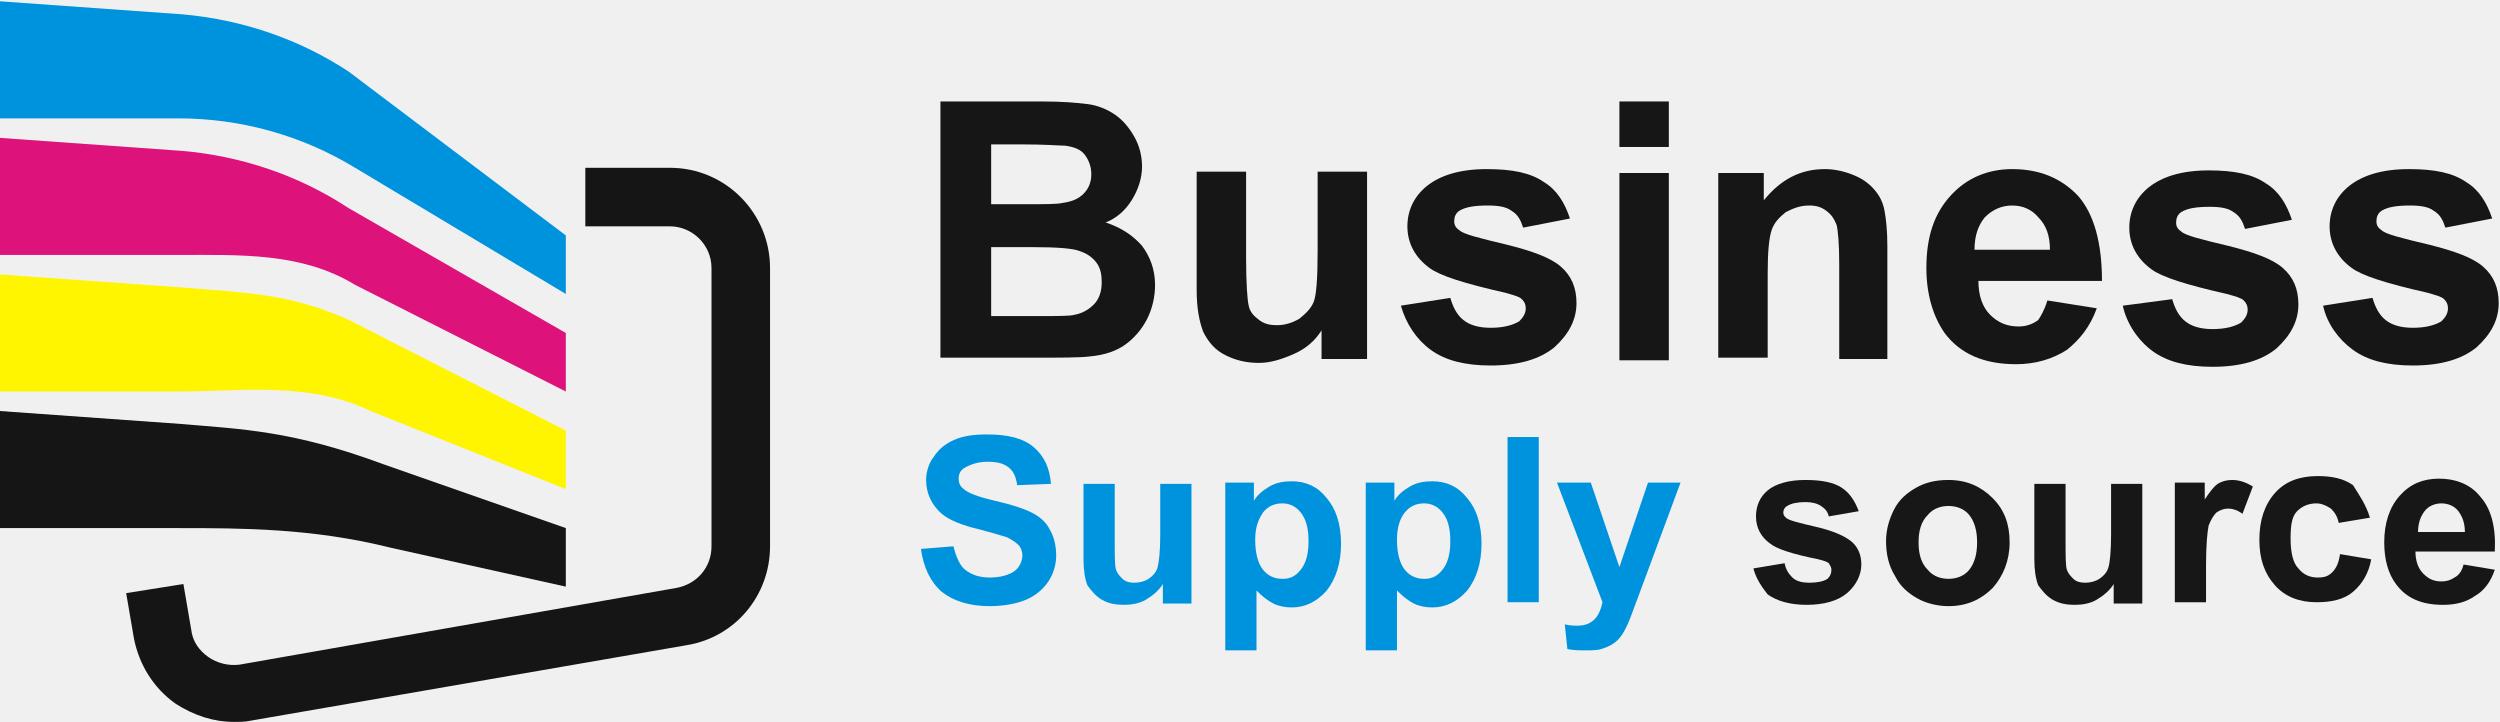
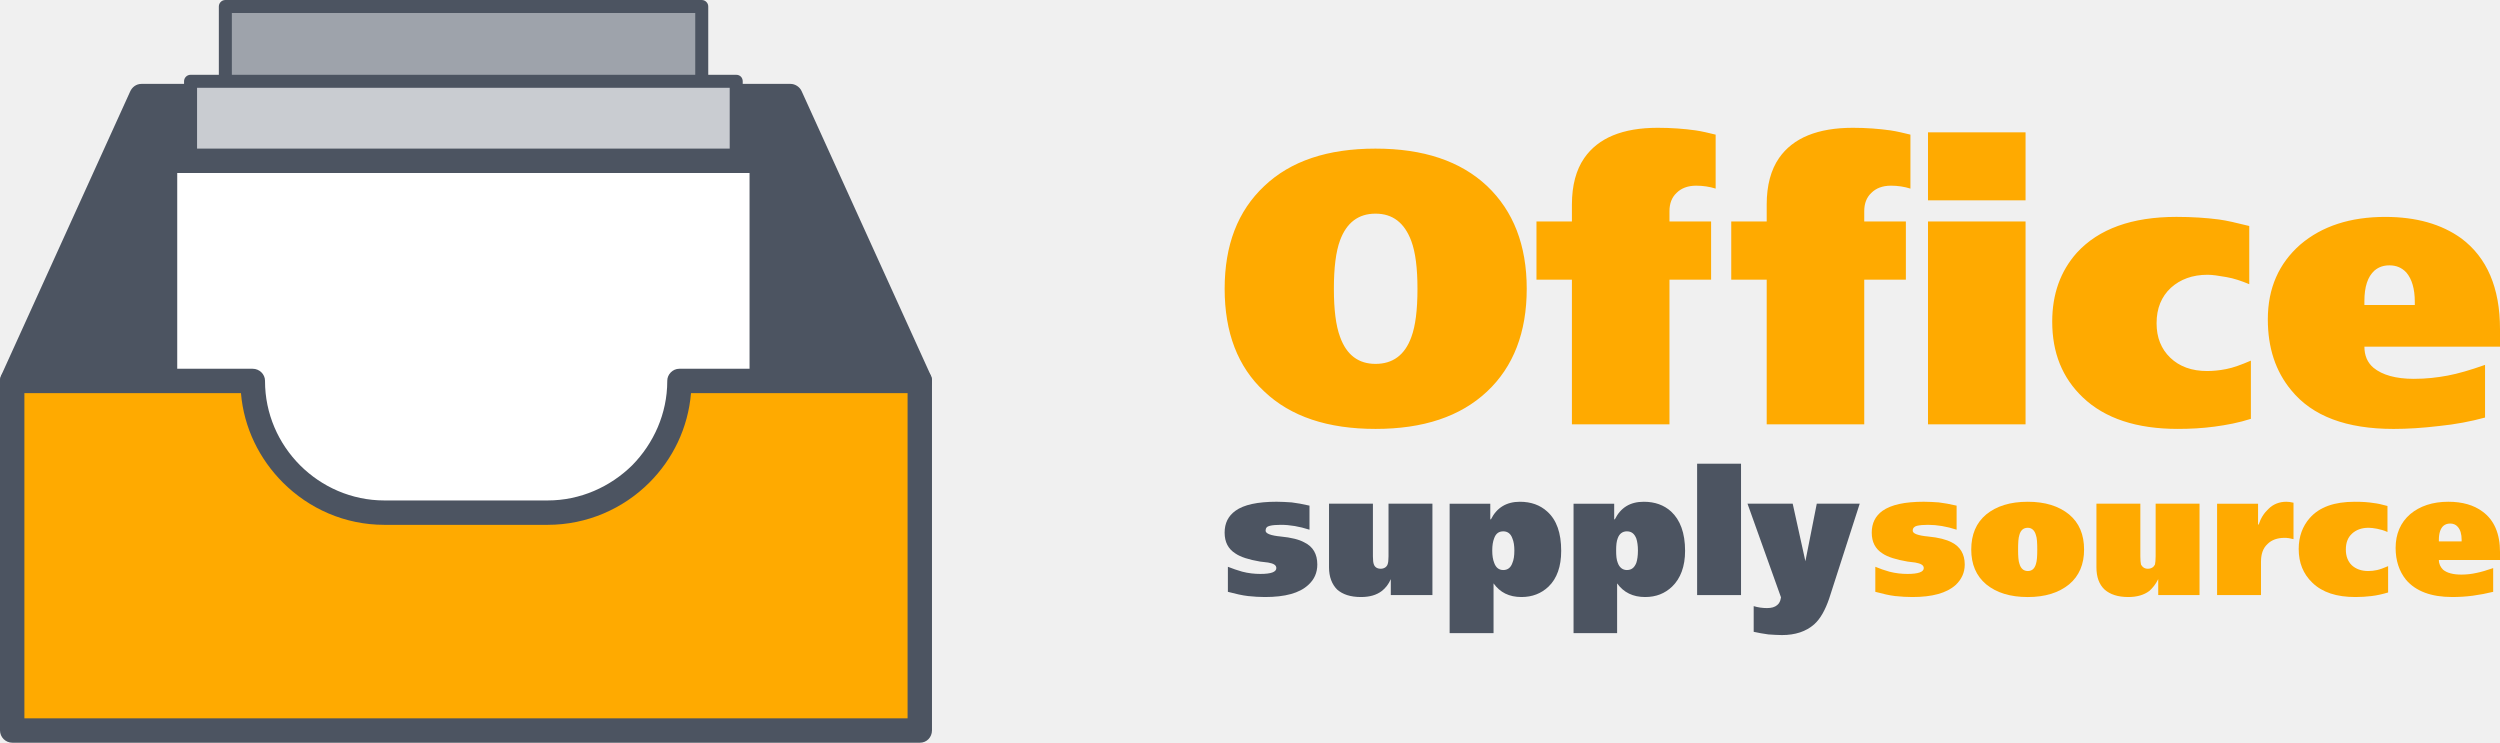
- <svg xmlns="http://www.w3.org/2000/svg" version="1.0" id="Слой_1" x="0px" y="0px" viewBox="0 0 192.2 55.5" style="enable-background:new 0 0 192.2 55.5;" xml:space="preserve">
+ <svg xmlns="http://www.w3.org/2000/svg" version="1.1" id="Слой_1" x="0px" y="0px" viewBox="0 0 217.928 64.743" style="enable-background:new 0 0 217.928 64.743;" xml:space="preserve">
  <style type="text/css">
- 	.st0{fill:#151515;}
- 	.st1{fill:#0093DD;}
- 	.st2{fill:#DD127B;}
- 	.st3{fill:#FFF500;}
- 	.st4{enable-background:new    ;}
- 	.st5{fill:#161616;}
- 	.st6{fill:#171717;}
+ 	.st0{fill-rule:evenodd;clip-rule:evenodd;fill:#4C5461;}
+ 	.st1{fill-rule:evenodd;clip-rule:evenodd;fill:#9EA3AB;}
+ 	.st2{fill-rule:evenodd;clip-rule:evenodd;fill:#C9CCD1;}
+ 	.st3{fill-rule:evenodd;clip-rule:evenodd;fill:#FFAA00;}
+ 	.st4{fill-rule:evenodd;clip-rule:evenodd;fill:#FFFFFF;}
+ 	.st5{fill:#4C5461;}
</style>
  <g>
-     <g>
-       <path class="st0" d="M18,55.5c-1.6,0-3.1-0.5-4.5-1.4c-1.7-1.2-2.8-3-3.2-5l-0.6-3.5l4.4-0.7l0.6,3.5c0.1,0.9,0.6,1.6,1.3,2.1    c0.7,0.5,1.6,0.7,2.4,0.6L52,45.2c1.6-0.3,2.7-1.6,2.7-3.2V20.6c0-1.8-1.5-3.2-3.2-3.2H45v-4.5h6.5c4.3,0,7.7,3.5,7.7,7.7V42    c0,3.8-2.7,7-6.4,7.6l-33.5,5.8C18.9,55.5,18.4,55.5,18,55.5z" />
-     </g>
-   </g>
-   <path class="st1" d="M0,0.1v9h13.7c4.8,0,9.5,1.3,13.6,3.8l16.2,9.7v-4.5L26.8,5.5C23,3,18.6,1.5,14,1.1L0,0.1z" />
-   <path class="st2" d="M0,10.6v9h13.7c4.8,0,9.5-0.2,13.6,2.3l16.2,8.2v-4.5L26.8,16c-3.8-2.5-8.2-4-12.8-4.4L0,10.6z" />
-   <path class="st3" d="M0,21.1v9h13.7c4.8,0,10-0.8,14.8,1.5l15,6v-4.5L28,25.2c-5-2.7-9.4-2.7-14-3.1L0,21.1z" />
-   <path class="st0" d="M0,31.6v9h13.7c4.8,0,10.3,0,16.3,1.5l13.5,3v-4.5l-14-4.9c-7-2.6-10.9-2.7-15.5-3.1L0,31.6z" />
-   <g class="st4">
-     <path class="st5" d="M72.2,7.8h7.9c1.6,0,2.7,0.1,3.5,0.2c0.8,0.1,1.5,0.4,2.1,0.8c0.6,0.4,1.1,1,1.5,1.7s0.6,1.5,0.6,2.3   c0,0.9-0.3,1.8-0.8,2.6c-0.5,0.8-1.2,1.4-2,1.7c1.2,0.4,2.1,1,2.8,1.8c0.6,0.8,1,1.8,1,3c0,0.9-0.2,1.8-0.6,2.6s-1,1.5-1.7,2   c-0.7,0.5-1.6,0.8-2.7,0.9c-0.7,0.1-2.3,0.1-4.8,0.1h-6.7V7.8z M76.2,11.1v4.6h2.6c1.6,0,2.5,0,2.9-0.1c0.7-0.1,1.2-0.3,1.6-0.7   c0.4-0.4,0.6-0.9,0.6-1.5c0-0.6-0.2-1.1-0.5-1.5c-0.3-0.4-0.8-0.6-1.5-0.7c-0.4,0-1.5-0.1-3.4-0.1H76.2z M76.2,19v5.3h3.7   c1.4,0,2.4,0,2.7-0.1c0.6-0.1,1.1-0.4,1.5-0.8s0.6-1,0.6-1.7c0-0.6-0.1-1.1-0.4-1.5c-0.3-0.4-0.7-0.7-1.3-0.9   c-0.5-0.2-1.7-0.3-3.6-0.3H76.2z" />
-     <path class="st5" d="M101.6,27.6v-2.2c-0.5,0.8-1.2,1.4-2.1,1.8c-0.9,0.4-1.8,0.7-2.7,0.7c-1,0-1.8-0.2-2.6-0.6   c-0.8-0.4-1.3-1-1.7-1.8c-0.3-0.8-0.5-1.8-0.5-3.2v-9.1h3.8v6.6c0,2,0.1,3.3,0.2,3.7c0.1,0.5,0.4,0.8,0.8,1.1   c0.4,0.3,0.8,0.4,1.4,0.4c0.6,0,1.2-0.2,1.7-0.5c0.5-0.4,0.9-0.8,1.1-1.3s0.3-1.8,0.3-3.9v-6.1h3.8v14.4H101.6z" />
-     <path class="st5" d="M107.7,23.5l3.8-0.6c0.2,0.7,0.5,1.3,1,1.7c0.5,0.4,1.2,0.6,2.1,0.6c1,0,1.7-0.2,2.2-0.5   c0.3-0.3,0.5-0.6,0.5-1c0-0.3-0.1-0.5-0.3-0.7c-0.2-0.2-0.6-0.3-1.3-0.5c-3.1-0.7-5-1.3-5.8-1.9c-1.1-0.8-1.7-1.9-1.7-3.2   c0-1.2,0.5-2.3,1.5-3.1c1-0.8,2.5-1.3,4.6-1.3c2,0,3.4,0.3,4.4,1c1,0.6,1.6,1.6,2,2.8l-3.6,0.7c-0.2-0.6-0.4-1-0.9-1.3   c-0.4-0.3-1-0.4-1.8-0.4c-1,0-1.7,0.1-2.2,0.4c-0.3,0.2-0.4,0.5-0.4,0.8c0,0.3,0.1,0.5,0.4,0.7c0.3,0.3,1.5,0.6,3.6,1.1   c2,0.5,3.4,1,4.2,1.7c0.8,0.7,1.2,1.6,1.2,2.8c0,1.3-0.6,2.4-1.7,3.4c-1.1,0.9-2.7,1.4-4.9,1.4c-2,0-3.5-0.4-4.6-1.2   S108.1,24.9,107.7,23.5z" />
-     <path class="st5" d="M124.5,11.3V7.8h3.8v3.5H124.5z M124.5,27.6V13.3h3.8v14.4H124.5z" />
-     <path class="st5" d="M145.2,27.6h-3.8v-7.3c0-1.6-0.1-2.6-0.2-3c-0.2-0.5-0.4-0.8-0.8-1.1c-0.4-0.3-0.8-0.4-1.3-0.4   c-0.7,0-1.2,0.2-1.8,0.5c-0.5,0.4-0.9,0.8-1.1,1.4c-0.2,0.6-0.3,1.7-0.3,3.3v6.5h-3.8V13.3h3.5v2.1c1.3-1.6,2.8-2.4,4.7-2.4   c0.8,0,1.6,0.2,2.3,0.5c0.7,0.3,1.2,0.7,1.6,1.2s0.6,1,0.7,1.6c0.1,0.6,0.2,1.4,0.2,2.6V27.6z" />
-     <path class="st5" d="M157.4,23.1l3.8,0.6c-0.5,1.4-1.3,2.4-2.3,3.2c-1.1,0.7-2.4,1.1-3.9,1.1c-2.5,0-4.3-0.8-5.5-2.4   c-0.9-1.3-1.4-3-1.4-5c0-2.4,0.6-4.2,1.9-5.6c1.2-1.3,2.8-2,4.7-2c2.1,0,3.8,0.7,5.1,2.1c1.2,1.4,1.8,3.6,1.8,6.5h-9.5   c0,1.1,0.3,2,0.9,2.6c0.6,0.6,1.3,0.9,2.2,0.9c0.6,0,1.1-0.2,1.5-0.5C156.9,24.3,157.2,23.8,157.4,23.1z M157.6,19.2   c0-1.1-0.3-1.9-0.9-2.5c-0.5-0.6-1.2-0.9-2-0.9c-0.8,0-1.5,0.3-2.1,0.9c-0.5,0.6-0.8,1.4-0.8,2.5H157.6z" />
-     <path class="st5" d="M163.2,23.5L167,23c0.2,0.7,0.5,1.3,1,1.7c0.5,0.4,1.2,0.6,2.1,0.6c1,0,1.7-0.2,2.2-0.5c0.3-0.3,0.5-0.6,0.5-1   c0-0.3-0.1-0.5-0.3-0.7c-0.2-0.2-0.6-0.3-1.3-0.5c-3.1-0.7-5-1.3-5.8-1.9c-1.1-0.8-1.7-1.9-1.7-3.2c0-1.2,0.5-2.3,1.5-3.1   c1-0.8,2.5-1.3,4.6-1.3c2,0,3.4,0.3,4.4,1c1,0.6,1.6,1.6,2,2.8l-3.6,0.7c-0.2-0.6-0.4-1-0.9-1.3c-0.4-0.3-1-0.4-1.8-0.4   c-1,0-1.7,0.1-2.2,0.4c-0.3,0.2-0.4,0.5-0.4,0.8c0,0.3,0.1,0.5,0.4,0.7c0.3,0.3,1.5,0.6,3.6,1.1c2,0.5,3.4,1,4.2,1.7   c0.8,0.7,1.2,1.6,1.2,2.8c0,1.3-0.6,2.4-1.7,3.4c-1.1,0.9-2.7,1.4-4.9,1.4c-2,0-3.5-0.4-4.6-1.2S163.5,24.9,163.2,23.5z" />
-     <path class="st5" d="M178.6,23.5l3.8-0.6c0.2,0.7,0.5,1.3,1,1.7c0.5,0.4,1.2,0.6,2.1,0.6c1,0,1.7-0.2,2.2-0.5   c0.3-0.3,0.5-0.6,0.5-1c0-0.3-0.1-0.5-0.3-0.7c-0.2-0.2-0.6-0.3-1.3-0.5c-3.1-0.7-5-1.3-5.8-1.9c-1.1-0.8-1.7-1.9-1.7-3.2   c0-1.2,0.5-2.3,1.5-3.1c1-0.8,2.5-1.3,4.6-1.3c2,0,3.4,0.3,4.4,1c1,0.6,1.6,1.6,2,2.8l-3.6,0.7c-0.2-0.6-0.4-1-0.9-1.3   c-0.4-0.3-1-0.4-1.8-0.4c-1,0-1.7,0.1-2.2,0.4c-0.3,0.2-0.4,0.5-0.4,0.8c0,0.3,0.1,0.5,0.4,0.7c0.3,0.3,1.5,0.6,3.6,1.1   c2,0.5,3.4,1,4.2,1.7c0.8,0.7,1.2,1.6,1.2,2.8c0,1.3-0.6,2.4-1.7,3.4c-1.1,0.9-2.7,1.4-4.9,1.4c-2,0-3.5-0.4-4.6-1.2   S178.9,24.9,178.6,23.5z" />
-   </g>
-   <g class="st4">
-     <path class="st1" d="M70.8,42.2l2.5-0.2c0.2,0.8,0.5,1.5,0.9,1.8c0.5,0.4,1.1,0.6,1.9,0.6c0.8,0,1.5-0.2,1.9-0.5   c0.4-0.3,0.6-0.8,0.6-1.2c0-0.3-0.1-0.6-0.3-0.8c-0.2-0.2-0.5-0.4-0.9-0.6c-0.3-0.1-1-0.3-2.1-0.6C74,40.4,73,40,72.4,39.5   c-0.8-0.7-1.2-1.6-1.2-2.6c0-0.6,0.2-1.3,0.6-1.8c0.4-0.6,0.9-1,1.6-1.3s1.5-0.4,2.5-0.4c1.6,0,2.8,0.3,3.6,1   c0.8,0.7,1.2,1.6,1.3,2.8l-2.6,0.1c-0.1-0.7-0.3-1.1-0.7-1.4c-0.4-0.3-0.9-0.4-1.6-0.4c-0.7,0-1.3,0.2-1.8,0.5   c-0.3,0.2-0.4,0.5-0.4,0.8c0,0.3,0.1,0.6,0.4,0.8c0.3,0.3,1.1,0.6,2.4,0.9c1.3,0.3,2.2,0.6,2.8,0.9c0.6,0.3,1.1,0.7,1.4,1.3   c0.3,0.5,0.5,1.2,0.5,2c0,0.7-0.2,1.4-0.6,2c-0.4,0.6-1,1.1-1.7,1.4s-1.7,0.5-2.8,0.5c-1.6,0-2.8-0.4-3.7-1.1   C71.5,44.7,71,43.6,70.8,42.2z" />
-     <path class="st1" d="M89.4,46.3v-1.4c-0.3,0.5-0.8,0.9-1.3,1.2c-0.5,0.3-1.1,0.4-1.7,0.4c-0.6,0-1.2-0.1-1.7-0.4   c-0.5-0.3-0.8-0.7-1.1-1.1c-0.2-0.5-0.3-1.2-0.3-2v-5.8h2.4v4.2c0,1.3,0,2.1,0.1,2.4c0.1,0.3,0.3,0.5,0.5,0.7s0.5,0.3,0.9,0.3   c0.4,0,0.8-0.1,1.1-0.3c0.3-0.2,0.6-0.5,0.7-0.9s0.2-1.2,0.2-2.5v-3.9h2.4v9.2H89.4z" />
-     <path class="st1" d="M94.1,37.1h2.3v1.4c0.3-0.5,0.7-0.8,1.2-1.1s1.1-0.4,1.7-0.4c1.1,0,2,0.4,2.7,1.3c0.7,0.8,1.1,2,1.1,3.5   c0,1.5-0.4,2.7-1.1,3.6c-0.8,0.9-1.7,1.3-2.7,1.3c-0.5,0-1-0.1-1.4-0.3c-0.4-0.2-0.8-0.5-1.3-1v4.6h-2.4V37.1z M96.5,41.5   c0,1,0.2,1.8,0.6,2.3c0.4,0.5,0.9,0.7,1.5,0.7c0.6,0,1-0.2,1.4-0.7c0.4-0.5,0.6-1.2,0.6-2.2c0-1-0.2-1.7-0.6-2.2   c-0.4-0.5-0.9-0.7-1.4-0.7c-0.6,0-1.1,0.2-1.5,0.7C96.7,40,96.5,40.6,96.5,41.5z" />
-     <path class="st1" d="M104.9,37.1h2.3v1.4c0.3-0.5,0.7-0.8,1.2-1.1c0.5-0.3,1.1-0.4,1.7-0.4c1.1,0,2,0.4,2.7,1.3   c0.7,0.8,1.1,2,1.1,3.5c0,1.5-0.4,2.7-1.1,3.6c-0.8,0.9-1.7,1.3-2.7,1.3c-0.5,0-1-0.1-1.4-0.3c-0.4-0.2-0.8-0.5-1.3-1v4.6h-2.4   V37.1z M107.4,41.5c0,1,0.2,1.8,0.6,2.3c0.4,0.5,0.9,0.7,1.5,0.7c0.6,0,1-0.2,1.4-0.7c0.4-0.5,0.6-1.2,0.6-2.2c0-1-0.2-1.7-0.6-2.2   s-0.9-0.7-1.4-0.7c-0.6,0-1.1,0.2-1.5,0.7S107.4,40.6,107.4,41.5z" />
-     <path class="st1" d="M115.9,46.3V33.6h2.4v12.7H115.9z" />
-     <path class="st1" d="M119.7,37.1h2.6l2.2,6.5l2.2-6.5h2.5l-3.3,8.9l-0.6,1.6c-0.2,0.5-0.4,0.9-0.6,1.2c-0.2,0.3-0.4,0.5-0.7,0.7   c-0.3,0.2-0.6,0.3-0.9,0.4s-0.8,0.1-1.2,0.1c-0.5,0-0.9,0-1.4-0.1l-0.2-1.9c0.4,0.1,0.7,0.1,1,0.1c0.6,0,1-0.2,1.3-0.5   c0.3-0.3,0.5-0.8,0.6-1.3L119.7,37.1z" />
-     <path class="st6" d="M134.8,43.7l2.4-0.4c0.1,0.5,0.3,0.8,0.6,1.1s0.8,0.4,1.3,0.4c0.6,0,1.1-0.1,1.4-0.3c0.2-0.2,0.3-0.4,0.3-0.7   c0-0.2-0.1-0.3-0.2-0.5c-0.1-0.1-0.4-0.2-0.8-0.3c-2-0.4-3.2-0.8-3.7-1.2c-0.7-0.5-1.1-1.2-1.1-2.1c0-0.8,0.3-1.5,0.9-2   s1.6-0.8,2.9-0.8c1.3,0,2.2,0.2,2.8,0.6c0.6,0.4,1,1,1.3,1.8l-2.3,0.4c-0.1-0.4-0.3-0.6-0.6-0.8c-0.3-0.2-0.7-0.3-1.2-0.3   c-0.6,0-1.1,0.1-1.4,0.3c-0.2,0.1-0.3,0.3-0.3,0.5c0,0.2,0.1,0.3,0.2,0.4c0.2,0.2,1,0.4,2.3,0.7c1.3,0.3,2.2,0.7,2.7,1.1   c0.5,0.4,0.8,1,0.8,1.8c0,0.8-0.4,1.6-1.1,2.2s-1.8,0.9-3.1,0.9c-1.3,0-2.3-0.3-3-0.8C135.5,45.2,135,44.5,134.8,43.7z" />
-     <path class="st6" d="M145,41.6c0-0.8,0.2-1.6,0.6-2.4s1-1.3,1.7-1.7s1.5-0.6,2.5-0.6c1.4,0,2.5,0.5,3.4,1.4c0.9,0.9,1.3,2,1.3,3.4   c0,1.4-0.5,2.6-1.3,3.5c-0.9,0.9-2,1.4-3.4,1.4c-0.8,0-1.7-0.2-2.4-0.6s-1.3-0.9-1.7-1.7C145.2,43.5,145,42.6,145,41.6z    M147.5,41.7c0,0.9,0.2,1.6,0.7,2.1c0.4,0.5,1,0.7,1.6,0.7s1.2-0.2,1.6-0.7c0.4-0.5,0.6-1.2,0.6-2.1c0-0.9-0.2-1.6-0.6-2.1   c-0.4-0.5-1-0.7-1.6-0.7s-1.2,0.2-1.6,0.7C147.7,40.1,147.5,40.8,147.5,41.7z" />
-     <path class="st6" d="M162.5,46.3v-1.4c-0.3,0.5-0.8,0.9-1.3,1.2c-0.5,0.3-1.1,0.4-1.7,0.4c-0.6,0-1.2-0.1-1.7-0.4   c-0.5-0.3-0.8-0.7-1.1-1.1c-0.2-0.5-0.3-1.2-0.3-2v-5.8h2.4v4.2c0,1.3,0,2.1,0.1,2.4s0.3,0.5,0.5,0.7s0.5,0.3,0.9,0.3   c0.4,0,0.8-0.1,1.1-0.3s0.6-0.5,0.7-0.9c0.1-0.3,0.2-1.2,0.2-2.5v-3.9h2.4v9.2H162.5z" />
-     <path class="st6" d="M169.6,46.3h-2.4v-9.2h2.3v1.3c0.4-0.6,0.7-1,1-1.2c0.3-0.2,0.7-0.3,1.1-0.3c0.6,0,1.1,0.2,1.6,0.5l-0.8,2.1   c-0.4-0.3-0.8-0.4-1.1-0.4c-0.3,0-0.6,0.1-0.9,0.3c-0.2,0.2-0.4,0.5-0.6,1c-0.1,0.5-0.2,1.5-0.2,3.1V46.3z" />
-     <path class="st6" d="M182.2,39.8l-2.4,0.4c-0.1-0.5-0.3-0.8-0.6-1.1c-0.3-0.2-0.7-0.4-1.1-0.4c-0.6,0-1.1,0.2-1.5,0.6   c-0.4,0.4-0.5,1.1-0.5,2.1c0,1.1,0.2,1.9,0.6,2.3c0.4,0.5,0.9,0.7,1.5,0.7c0.5,0,0.8-0.1,1.1-0.4c0.3-0.3,0.5-0.7,0.6-1.4l2.4,0.4   c-0.2,1.1-0.7,1.9-1.4,2.5c-0.7,0.6-1.7,0.8-2.8,0.8c-1.3,0-2.4-0.4-3.2-1.3c-0.8-0.9-1.2-2-1.2-3.5c0-1.5,0.4-2.7,1.2-3.6   s1.9-1.3,3.3-1.3c1.1,0,2,0.2,2.7,0.7C181.4,38.1,181.9,38.8,182.2,39.8z" />
-     <path class="st6" d="M189.4,43.4l2.4,0.4c-0.3,0.9-0.8,1.6-1.5,2c-0.7,0.5-1.5,0.7-2.5,0.7c-1.6,0-2.8-0.5-3.6-1.6   c-0.6-0.8-0.9-1.9-0.9-3.2c0-1.5,0.4-2.7,1.2-3.6c0.8-0.9,1.8-1.3,3-1.3c1.4,0,2.5,0.5,3.2,1.4c0.8,0.9,1.2,2.3,1.1,4.2h-6.1   c0,0.7,0.2,1.3,0.6,1.7s0.8,0.6,1.4,0.6c0.4,0,0.7-0.1,1-0.3C189.1,44.2,189.3,43.8,189.4,43.4z M189.5,40.9c0-0.7-0.2-1.2-0.5-1.6   c-0.3-0.4-0.8-0.6-1.3-0.6c-0.5,0-1,0.2-1.3,0.6c-0.3,0.4-0.5,0.9-0.5,1.6H189.5z" />
+     <path class="st0" d="M12.331,7.313h56.58l0,0c0.397,0,0.794,0.255,0.964,0.624l11.282,24.831l0,0   c0.142,0.34,0.113,0.709-0.085,1.049L67.465,53.688l0,0c-0.198,0.283-0.51,0.454-0.879,0.454l-43.115-0.454   c-0.283,0.028-0.539-0.057-0.765-0.255L0.369,34.016l0,0c-0.34-0.312-0.454-0.794-0.283-1.247L11.339,7.994   C11.509,7.597,11.877,7.313,12.331,7.313L12.331,7.313z" />
+     <rect x="19.446" y="0.454" class="st1" width="41.783" height="6.917" />
+     <rect x="16.299" y="7.087" class="st2" width="48.076" height="6.945" />
+     <path class="st0" d="M114.831,49.209c0,0.709-0.255,1.304-0.794,1.786c-0.765,0.709-2.013,1.049-3.77,1.049   c-0.454,0-0.964-0.028-1.474-0.085s-1.106-0.198-1.757-0.369v-2.183c0.425,0.17,0.85,0.312,1.247,0.425   c0.539,0.142,1.077,0.198,1.587,0.198c0.935,0,1.389-0.17,1.389-0.51c0-0.255-0.227-0.397-0.709-0.482   c-0.255-0.028-0.482-0.057-0.709-0.085c-0.992-0.17-1.701-0.397-2.154-0.709c-0.624-0.397-0.935-0.992-0.935-1.814   c0-0.822,0.312-1.446,0.935-1.899c0.737-0.539,1.956-0.794,3.6-0.794c0.425,0,0.85,0.028,1.304,0.057   c0.454,0.057,0.964,0.142,1.559,0.283v2.098c-0.879-0.283-1.701-0.425-2.494-0.425c-0.397,0-0.737,0.028-0.964,0.085   c-0.255,0.057-0.369,0.198-0.369,0.425c0,0.255,0.454,0.425,1.332,0.51c0.879,0.085,1.587,0.255,2.041,0.51   C114.463,47.65,114.831,48.302,114.831,49.209L114.831,49.209z" />
+     <path class="st0" d="M124.866,51.874h-3.628v-1.389c-0.198,0.454-0.454,0.765-0.765,1.02c-0.482,0.369-1.077,0.539-1.843,0.539   c-0.907,0-1.587-0.227-2.069-0.652c-0.454-0.454-0.709-1.106-0.709-1.928v-5.556h3.827v4.592c0,0.34,0.028,0.567,0.085,0.709   c0.085,0.227,0.283,0.369,0.595,0.369c0.283,0,0.51-0.142,0.595-0.369c0.057-0.142,0.085-0.369,0.085-0.709v-4.592h3.827V51.874z" />
+     <path class="st0" d="M136.091,48.019c0,1.361-0.368,2.409-1.106,3.118c-0.624,0.595-1.417,0.907-2.353,0.907   c-1.077,0-1.871-0.397-2.438-1.191v4.337h-3.827V43.909h3.543v1.361h0.057c0.51-1.02,1.361-1.531,2.523-1.531   c0.964,0,1.757,0.283,2.381,0.85C135.694,45.326,136.091,46.46,136.091,48.019L136.091,48.019z M132.009,47.991   c0-0.425-0.057-0.794-0.17-1.049c-0.142-0.425-0.425-0.624-0.794-0.624c-0.397,0-0.652,0.198-0.794,0.595   c-0.113,0.283-0.17,0.624-0.17,1.077c0,0.454,0.057,0.794,0.17,1.077c0.142,0.397,0.397,0.624,0.794,0.624   c0.368,0,0.652-0.198,0.794-0.624C131.953,48.813,132.009,48.444,132.009,47.991L132.009,47.991z" />
+     <path class="st0" d="M146.891,48.019c0,1.361-0.397,2.409-1.134,3.118c-0.624,0.595-1.389,0.907-2.353,0.907   c-1.049,0-1.871-0.397-2.438-1.191v4.337h-3.798V43.909h3.543v1.361h0.057c0.51-1.02,1.332-1.531,2.523-1.531   c0.964,0,1.757,0.283,2.381,0.85C146.466,45.326,146.891,46.46,146.891,48.019L146.891,48.019z M142.781,47.991   c0-0.425-0.057-0.794-0.142-1.049c-0.17-0.425-0.425-0.624-0.822-0.624c-0.368,0-0.652,0.198-0.794,0.595   c-0.113,0.283-0.142,0.624-0.142,1.077c0,0.454,0.028,0.794,0.142,1.077c0.142,0.397,0.425,0.624,0.794,0.624   c0.397,0,0.652-0.198,0.822-0.624C142.724,48.813,142.781,48.444,142.781,47.991L142.781,47.991z" />
+     <rect x="147.94" y="40.422" class="st0" width="3.827" height="11.452" />
+     <path class="st0" d="M162.113,43.909l-2.665,8.277c-0.34,0.992-0.765,1.757-1.304,2.239c-0.709,0.624-1.644,0.935-2.806,0.935   c-0.368,0-0.765-0.028-1.191-0.057c-0.454-0.057-0.879-0.142-1.276-0.227v-2.239c0.369,0.113,0.765,0.17,1.162,0.17   s0.68-0.085,0.879-0.255c0.142-0.113,0.227-0.255,0.283-0.425l0.057-0.255l-2.92-8.164h3.94l1.106,5.017l0.992-5.017H162.113z" />
+     <path class="st3" d="M171.269,49.209c0,0.709-0.283,1.304-0.794,1.786c-0.794,0.709-2.041,1.049-3.77,1.049   c-0.482,0-0.964-0.028-1.502-0.085c-0.51-0.057-1.077-0.198-1.729-0.369v-2.183c0.397,0.17,0.822,0.312,1.219,0.425   c0.539,0.142,1.077,0.198,1.587,0.198c0.935,0,1.417-0.17,1.417-0.51c0-0.255-0.255-0.397-0.737-0.482   c-0.227-0.028-0.454-0.057-0.68-0.085c-0.992-0.17-1.729-0.397-2.183-0.709c-0.624-0.397-0.935-0.992-0.935-1.814   c0-0.822,0.312-1.446,0.935-1.899c0.765-0.539,1.956-0.794,3.6-0.794c0.425,0,0.879,0.028,1.304,0.057   c0.454,0.057,0.964,0.142,1.559,0.283v2.098c-0.85-0.283-1.701-0.425-2.494-0.425c-0.397,0-0.709,0.028-0.964,0.085   c-0.227,0.057-0.368,0.198-0.368,0.425c0,0.255,0.454,0.425,1.361,0.51c0.879,0.085,1.559,0.255,2.041,0.51   C170.872,47.65,171.269,48.302,171.269,49.209L171.269,49.209z" />
+     <path class="st3" d="M181.672,47.906c0,1.276-0.425,2.296-1.304,3.033c-0.907,0.737-2.098,1.106-3.6,1.106   c-1.531,0-2.721-0.369-3.628-1.106c-0.879-0.737-1.304-1.757-1.304-3.033c0-1.304,0.425-2.324,1.304-3.061   c0.907-0.737,2.098-1.106,3.628-1.106c1.502,0,2.693,0.369,3.6,1.106C181.247,45.581,181.672,46.602,181.672,47.906L181.672,47.906   z M177.591,47.906c0-0.595-0.028-1.02-0.113-1.247c-0.113-0.425-0.369-0.652-0.709-0.652c-0.369,0-0.624,0.198-0.737,0.624   c-0.085,0.255-0.113,0.652-0.113,1.276c0,0.567,0.028,0.992,0.113,1.219c0.113,0.425,0.368,0.652,0.737,0.652   c0.34,0,0.595-0.198,0.709-0.624C177.562,48.898,177.591,48.501,177.591,47.906L177.591,47.906z" />
+     <path class="st3" d="M191.735,51.874h-3.6v-1.389c-0.227,0.454-0.482,0.765-0.765,1.02c-0.482,0.369-1.106,0.539-1.843,0.539   c-0.907,0-1.587-0.227-2.069-0.652c-0.482-0.454-0.709-1.106-0.709-1.928v-5.556h3.827v4.592c0,0.34,0.028,0.567,0.057,0.709   c0.113,0.227,0.312,0.369,0.595,0.369c0.312,0,0.51-0.142,0.624-0.369c0.028-0.142,0.057-0.369,0.057-0.709v-4.592h3.827V51.874z" />
+     <path class="st3" d="M199.928,46.998c-0.113-0.028-0.227-0.057-0.397-0.085c-0.17-0.028-0.312-0.028-0.397-0.028   c-0.595,0-1.106,0.17-1.474,0.539c-0.397,0.369-0.567,0.879-0.567,1.559v2.891h-3.827v-7.965h3.572v1.814h0.057   c0.17-0.539,0.454-0.992,0.85-1.361c0.425-0.425,0.964-0.624,1.559-0.624c0.17,0,0.397,0.028,0.624,0.085V46.998z" />
+     <path class="st3" d="M208.176,51.647c-0.482,0.142-0.964,0.255-1.446,0.312c-0.454,0.057-0.935,0.085-1.417,0.085   c-1.616,0-2.863-0.397-3.742-1.247c-0.794-0.765-1.191-1.729-1.191-2.948c0-1.077,0.34-1.984,0.964-2.693   c0.85-0.964,2.154-1.417,3.912-1.417c0.624,0,1.162,0.028,1.672,0.113c0.283,0.028,0.68,0.113,1.191,0.255v2.268   c-0.312-0.142-0.624-0.227-0.907-0.283c-0.312-0.057-0.539-0.085-0.737-0.085c-0.595,0-1.077,0.17-1.446,0.51   s-0.539,0.794-0.539,1.389c0,0.567,0.17,1.02,0.51,1.361c0.369,0.34,0.85,0.51,1.446,0.51c0.255,0,0.51-0.028,0.765-0.085   c0.255-0.057,0.567-0.17,0.964-0.34V51.647z" />
+     <path class="st3" d="M217.928,48.813h-5.329c0,0.34,0.142,0.624,0.369,0.85c0.34,0.283,0.879,0.425,1.587,0.425   c0.482,0,0.907-0.057,1.304-0.142c0.425-0.085,0.907-0.227,1.474-0.425v2.069c-0.567,0.142-1.162,0.255-1.786,0.34   c-0.652,0.085-1.247,0.113-1.786,0.113c-1.843,0-3.175-0.51-4.025-1.502c-0.595-0.737-0.907-1.672-0.907-2.778   c0-1.219,0.425-2.211,1.276-2.948c0.85-0.709,1.956-1.077,3.317-1.077c1.219,0,2.211,0.283,2.976,0.85   c1.02,0.737,1.531,1.928,1.531,3.543V48.813z M214.583,47.197v-0.142c0-0.51-0.113-0.879-0.34-1.134   c-0.17-0.198-0.397-0.283-0.652-0.283c-0.227,0-0.425,0.057-0.595,0.198c-0.255,0.227-0.397,0.652-0.397,1.219v0.142H214.583z" />
+     <path class="st3" d="M133.087,25.172c0,3.798-1.162,6.803-3.458,8.957c-2.324,2.183-5.556,3.26-9.723,3.26   c-4.167,0-7.398-1.077-9.694-3.26c-2.324-2.154-3.458-5.159-3.458-8.957s1.134-6.775,3.458-8.957   c2.296-2.183,5.528-3.26,9.694-3.26c4.167,0,7.398,1.077,9.723,3.26C131.924,18.397,133.087,21.373,133.087,25.172L133.087,25.172z    M123.562,25.172c0-1.786-0.17-3.175-0.539-4.167c-0.595-1.587-1.616-2.381-3.118-2.381c-1.502,0-2.523,0.794-3.09,2.324   c-0.369,0.992-0.539,2.409-0.539,4.224c0,1.814,0.17,3.203,0.539,4.195c0.567,1.587,1.616,2.353,3.09,2.353   c1.502,0,2.551-0.765,3.118-2.324C123.392,28.403,123.562,27.014,123.562,25.172L123.562,25.172z M149.556,16.441   c-0.539-0.17-1.106-0.255-1.701-0.255c-0.737,0-1.304,0.227-1.701,0.624c-0.425,0.397-0.624,0.935-0.624,1.587v0.907h3.628v5.074   h-3.628v12.614h-8.504V24.378h-3.09v-5.074h3.09V17.83c0-1.672,0.368-3.033,1.077-4.054c1.219-1.757,3.345-2.636,6.406-2.636   c1.191,0,2.296,0.085,3.317,0.227c0.567,0.085,1.134,0.227,1.729,0.369V16.441z M166.535,16.441   c-0.539-0.17-1.106-0.255-1.701-0.255c-0.737,0-1.304,0.227-1.701,0.624c-0.425,0.397-0.624,0.935-0.624,1.587v0.907h3.628v5.074   h-3.628v12.614h-8.504V24.378h-3.09v-5.074h3.09V17.83c0-1.672,0.368-3.033,1.077-4.054c1.219-1.757,3.373-2.636,6.435-2.636   c1.162,0,2.268,0.085,3.288,0.227c0.567,0.085,1.134,0.227,1.729,0.369V16.441z M176.57,17.461h-8.504v-5.924h8.504V17.461z    M176.57,36.992h-8.504V19.304h8.504V36.992z M196.214,36.51c-1.049,0.34-2.126,0.539-3.175,0.68   c-1.049,0.142-2.126,0.198-3.203,0.198c-3.572,0-6.35-0.907-8.277-2.75c-1.786-1.701-2.665-3.883-2.665-6.605   c0-2.381,0.709-4.394,2.154-6.009c1.899-2.069,4.791-3.118,8.674-3.118c1.389,0,2.608,0.085,3.713,0.227   c0.624,0.085,1.502,0.283,2.636,0.567v5.074c-0.68-0.283-1.332-0.51-2.013-0.624c-0.652-0.113-1.191-0.198-1.616-0.198   c-1.332,0-2.381,0.397-3.203,1.134c-0.822,0.765-1.247,1.786-1.247,3.09c0,1.247,0.397,2.239,1.191,3.005s1.871,1.162,3.203,1.162   c0.539,0,1.106-0.057,1.672-0.17c0.595-0.113,1.304-0.369,2.154-0.737V36.51z M217.928,30.217h-11.82   c0,0.765,0.255,1.389,0.794,1.843c0.765,0.624,1.928,0.964,3.515,0.964c1.077,0,2.041-0.113,2.948-0.283s1.984-0.482,3.26-0.935   v4.592c-1.247,0.34-2.58,0.595-3.997,0.737c-1.417,0.17-2.75,0.255-3.969,0.255c-4.11,0-7.087-1.106-8.929-3.373   c-1.361-1.644-2.041-3.685-2.041-6.18c0-2.721,0.964-4.876,2.835-6.52c1.899-1.616,4.365-2.409,7.398-2.409   c2.693,0,4.904,0.624,6.633,1.871c2.239,1.672,3.373,4.309,3.373,7.909V30.217z M210.501,26.589v-0.283   c0-1.134-0.255-1.984-0.737-2.551c-0.397-0.425-0.879-0.624-1.474-0.624c-0.51,0-0.935,0.142-1.304,0.454   c-0.595,0.539-0.879,1.417-0.879,2.665v0.34H210.501z" />
+     <rect x="14.4" y="14.032" class="st4" width="52.072" height="33.364" />
+     <path class="st3" d="M1.077,63.666h79.115V33.194H59.216v0.028c0,6.293-5.159,11.452-11.48,11.452h-14.23   c-6.321,0-11.48-5.159-11.48-11.452v-0.028H1.077V63.666z" />
+     <path class="st5" d="M60.605,6.52V1.134H20.211V6.52H60.605z M2.126,62.617h76.989V34.271H66.416h-6.18   c-0.255,3.033-1.587,5.754-3.628,7.795c-2.268,2.268-5.414,3.685-8.872,3.685h-14.23c-3.458,0-6.576-1.417-8.844-3.685   c-2.041-2.041-3.402-4.762-3.657-7.795H14.4H2.126V62.617z M65.339,32.145V15.08h-49.89v17.065h6.576   c0.595,0,1.077,0.482,1.077,1.049v0.028c0,2.835,1.162,5.443,3.061,7.342c1.871,1.871,4.479,3.061,7.342,3.061h14.23   c2.863,0,5.471-1.191,7.37-3.061c1.871-1.899,3.061-4.507,3.061-7.342v-0.028c0-0.567,0.482-1.049,1.049-1.049H65.339z    M13.323,32.145V14.032c0-0.595,0.482-1.077,1.077-1.077h1.644V7.087c0-0.312,0.255-0.567,0.567-0.567h2.466V0.567   C19.077,0.255,19.332,0,19.644,0h41.528c0.312,0,0.567,0.255,0.567,0.567V6.52h2.438c0.34,0,0.567,0.255,0.567,0.567v5.868h1.672   c0.595,0,1.049,0.482,1.049,1.077v18.113h12.728c0.595,0,1.049,0.482,1.049,1.049v30.472c0,0.595-0.454,1.077-1.049,1.077H1.077   C0.482,64.743,0,64.261,0,63.666V33.194c0-0.567,0.482-1.049,1.077-1.049H13.323z M17.178,12.954h46.431V7.654h-2.438H19.644   h-2.466V12.954z" />
  </g>
</svg>
